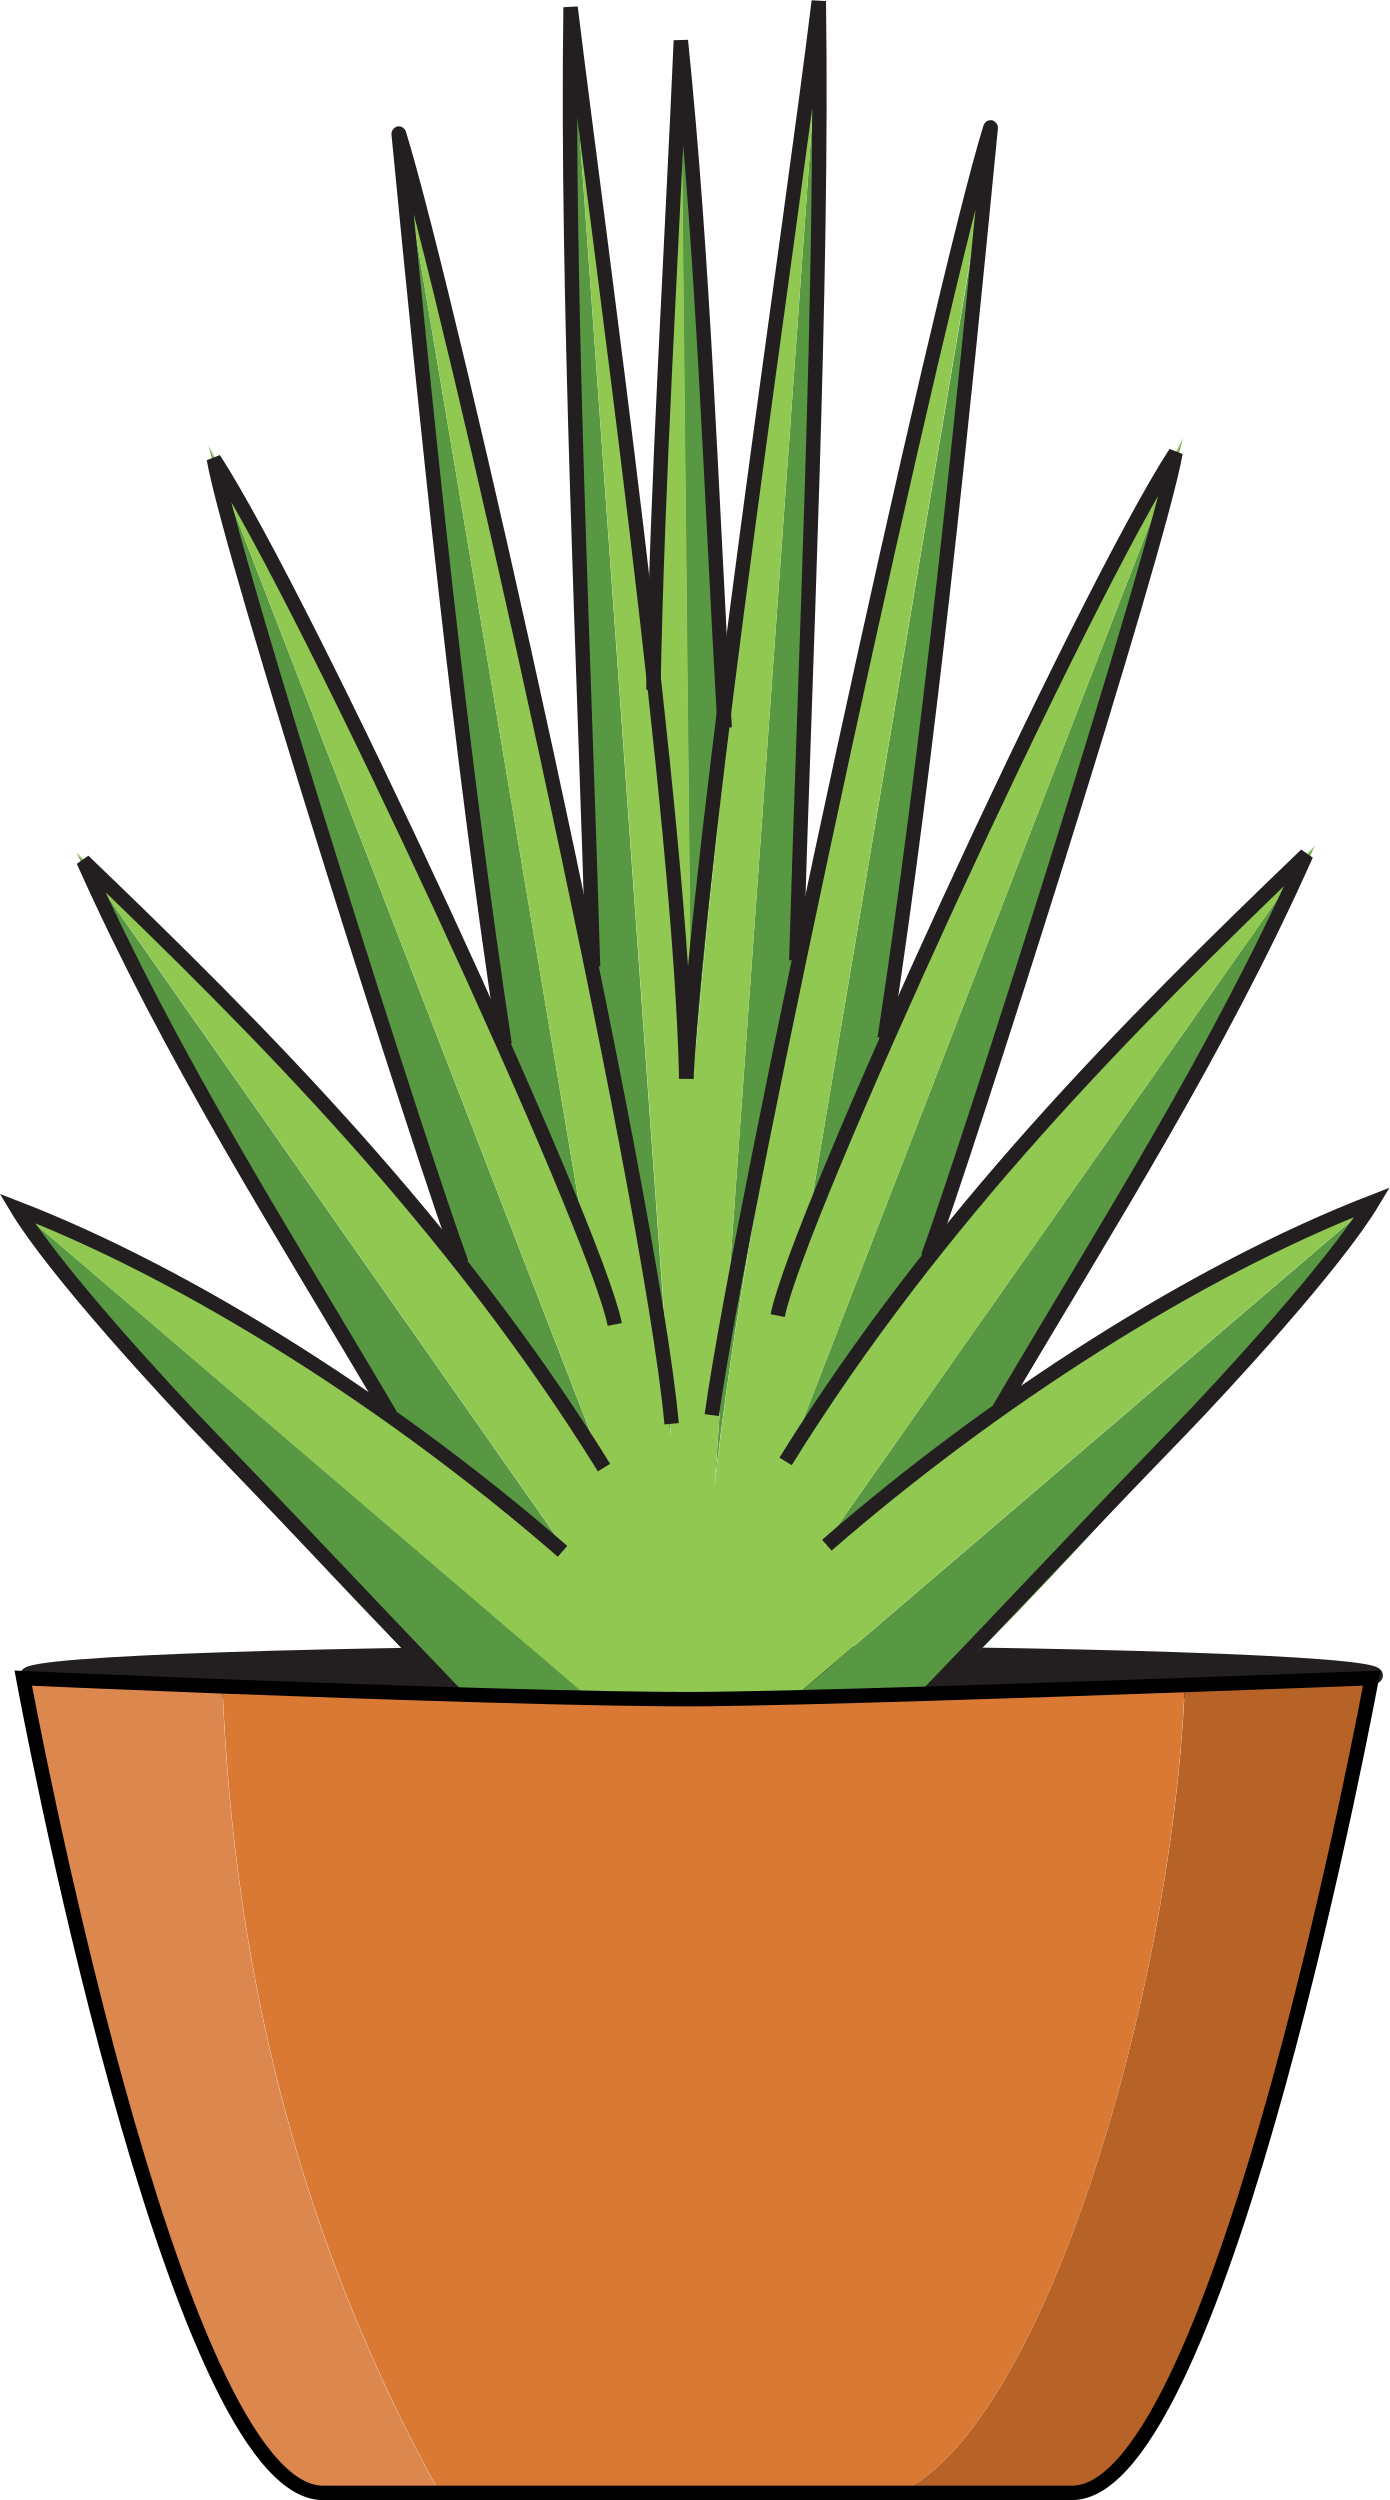
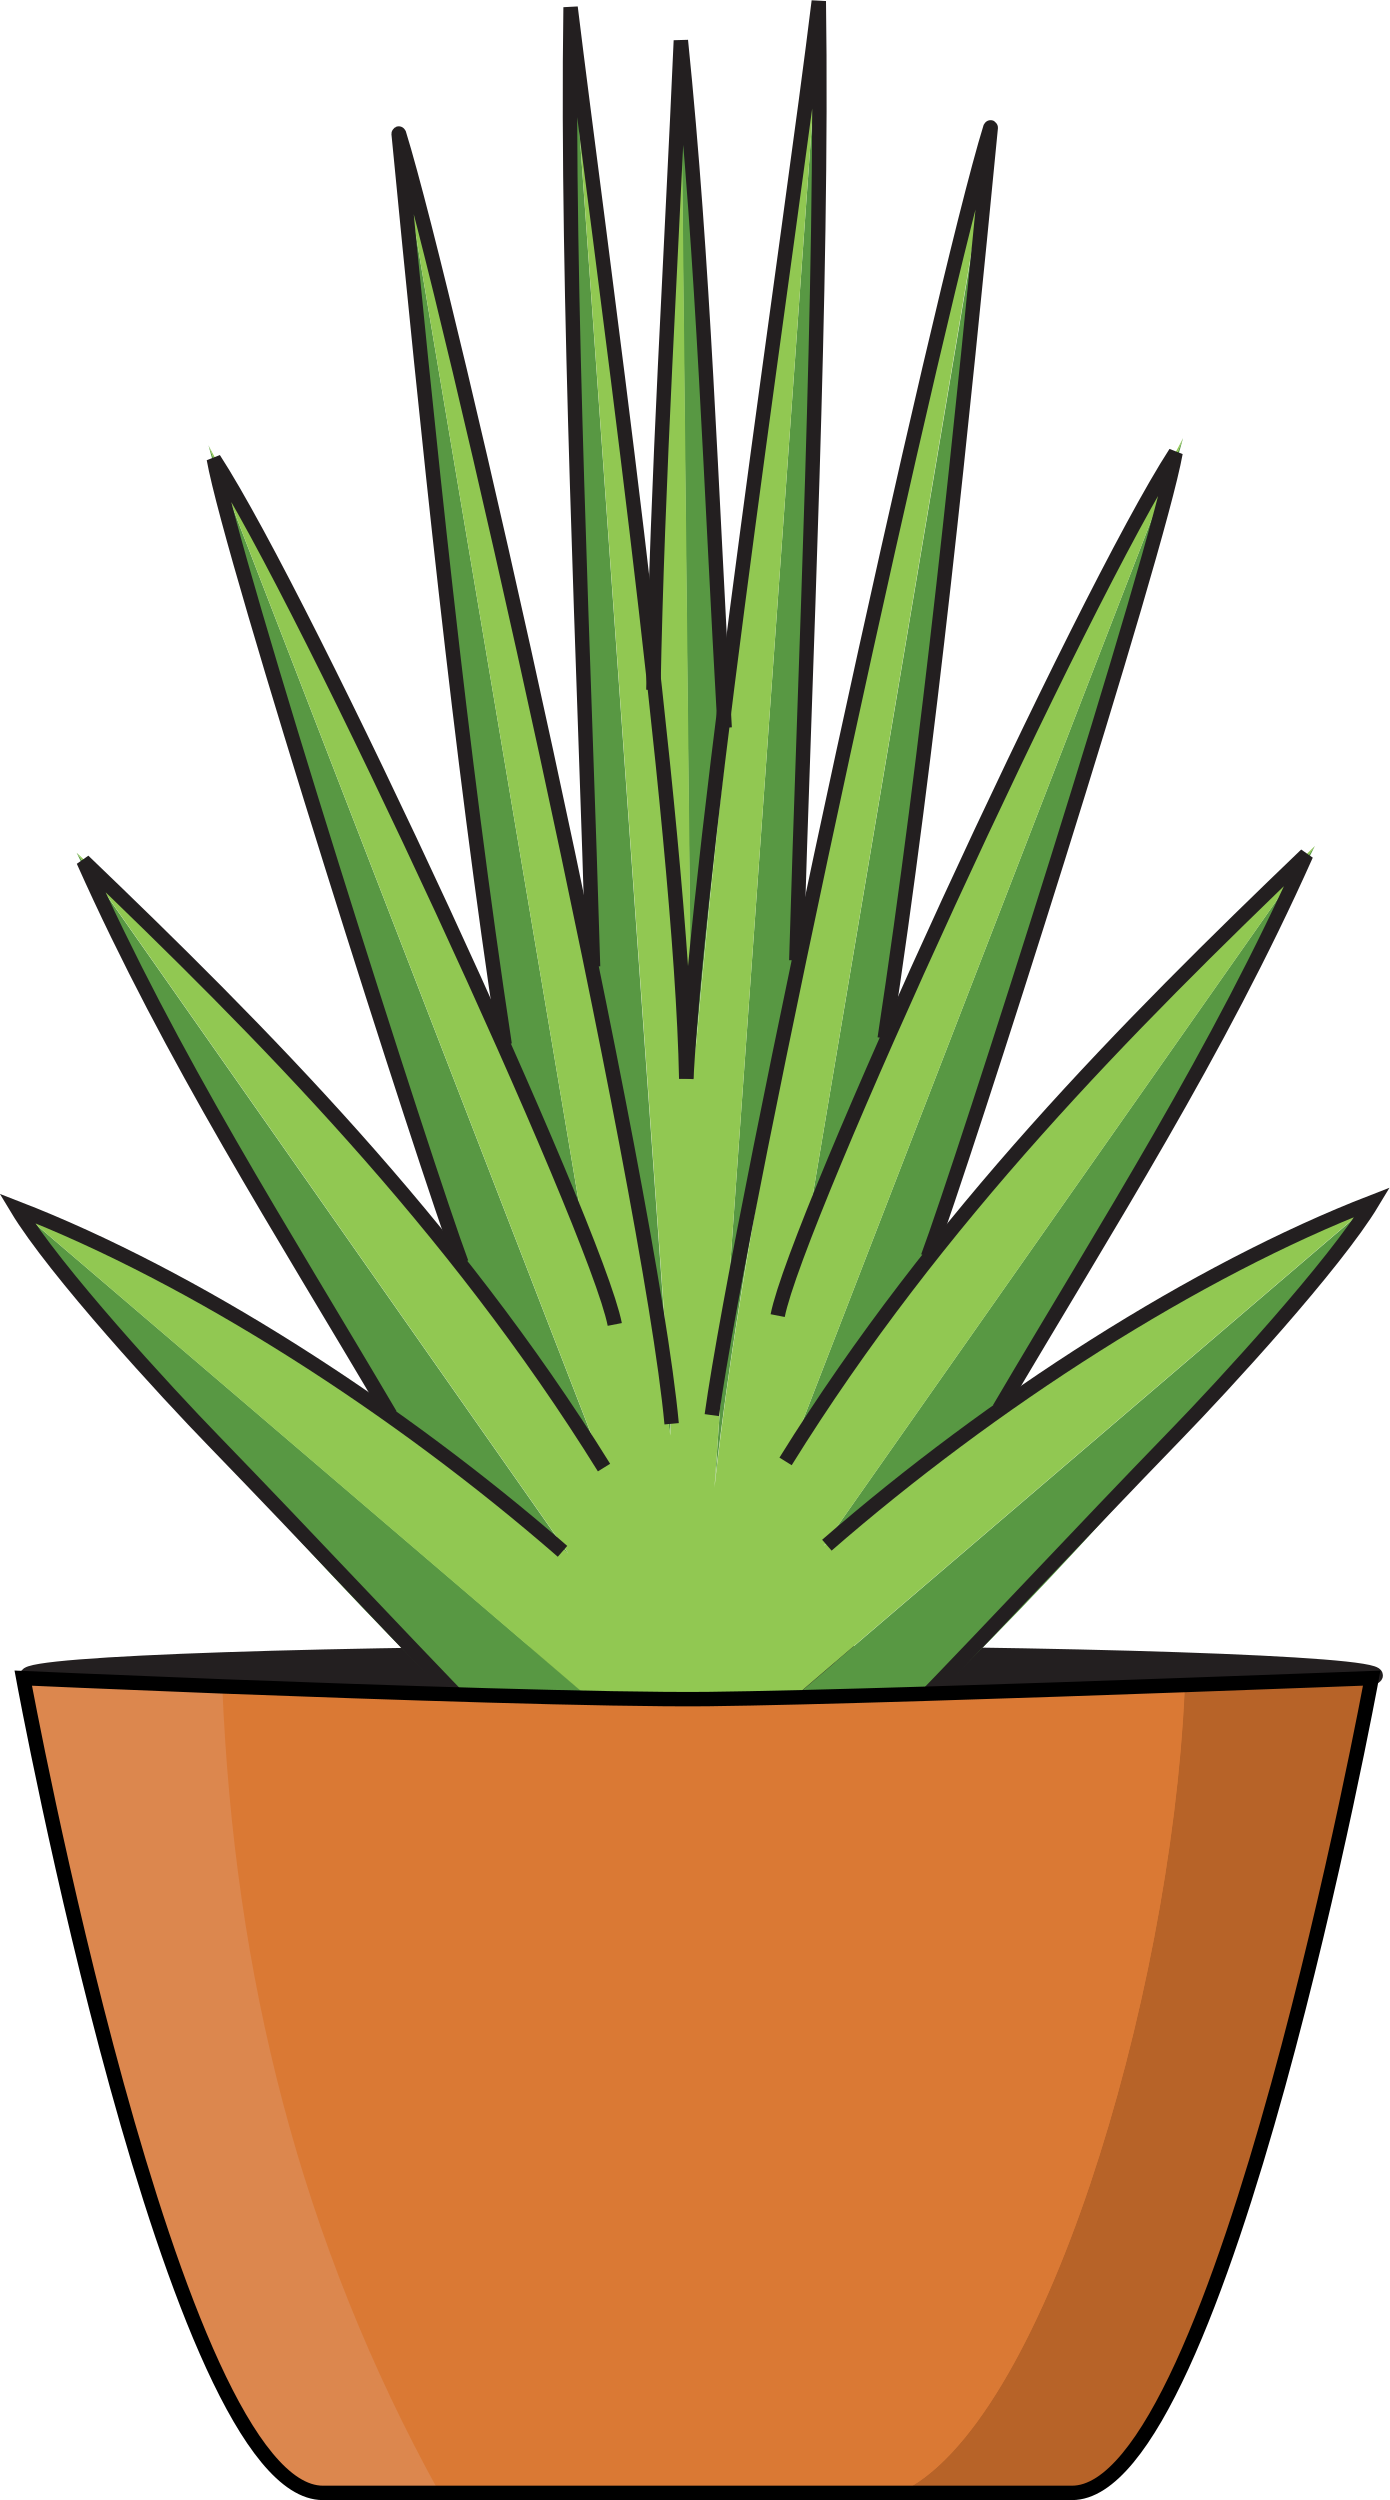
- <svg xmlns="http://www.w3.org/2000/svg" id="a" width="72.32" height="130.13" viewBox="0 0 72.32 130.13">
+ <svg xmlns="http://www.w3.org/2000/svg" id="Layer_1" width="72.32" height="130.13" viewBox="0 0 72.32 130.13">
  <defs>
-     <style>.b{fill:#231f20;stroke-linecap:round;}.b,.c{stroke:#231f20;}.b,.c,.d{stroke-width:.75px;}.c,.d{fill:none;}.d{stroke:#000;}.e{fill:#589843;}.e,.f,.g,.h,.i{stroke-width:0px;}.f{fill:#dc874e;}.g{fill:#da7934;}.h{fill:#b76328;}.i{fill:#91c852;}</style>
+     <style>.cls-1{fill:#231f20;stroke-linecap:round;}.cls-1,.cls-2{stroke:#231f20;}.cls-1,.cls-2,.cls-3{stroke-width:.75px;}.cls-2,.cls-3{fill:none;}.cls-3{stroke:#000;}.cls-4{fill:#589843;}.cls-4,.cls-5,.cls-6,.cls-7,.cls-8{stroke-width:0px;}.cls-5{fill:#dc874e;}.cls-6{fill:#da7934;}.cls-7{fill:#b76328;}.cls-8{fill:#91c852;}</style>
  </defs>
-   <ellipse class="b" cx="36.51" cy="87.21" rx="35.1" ry="1.18" />
-   <path class="e" d="m43.47,86.53l-6.37,5.46-.3.25-.59.51-.21.19-.38.32-.38.33c-.01-.13-.02-.26-.02-.4,0-.3,0-.6.04-.9l-6.22-5.33L.89,62.9c1.05,1.56,30.72,38.25,35.62,33.15,6.38,2.18,34.24-32.31,35.03-33.54l-28.08,24.02Z" />
-   <path class="e" d="m52.07,73.41c8.02-13.23,15.99-28.5,16.37-29.38l-25.57,36.43c2.73-2.48,5.93-4.88,9.2-7.06Z" />
-   <path class="e" d="m45.98,54.85c3.08-22.35,5.63-47.09,5.71-48.37v.06s-9.75,57.83-9.75,57.83c1.26-3.14,2.63-6.35,4.04-9.53Z" />
-   <path class="e" d="m41,75.98c.72-1.11,1.48-2.24,2.28-3.37,1.42-2.01,2.96-4.03,4.55-6.03,6.61-18.99,13.43-42.47,13.75-43.78l-17.57,45.41-3.01,7.77Z" />
-   <path class="e" d="m36.19,54.72c.44-4.93.96-10.04,1.51-15.07-.92-19.18-2.15-36.51-2.27-37.54,0,0,0,.01,0,.04l.52,50.08c.08.84.16,1.67.23,2.5Z" />
-   <path class="e" d="m37.18,77.43c.1-.92.21-1.88.34-2.87.31-2.4.69-4.98,1.13-7.7.75-4.65,1.68-9.67,2.69-14.74C42.46,28.24,42.76,1.31,42.72,0v.05s-4.24,59.19-4.24,59.19l-1,14.04-.29,4.15Z" />
-   <path class="e" d="m33.44,65.21c.57,3.37,1.06,6.57,1.44,9.51.02-.43.03-.85.04-1.3l-1.42-19.83L29.7.38c-.04,1.32.27,28.2,1.37,52.08.87,4.36,1.68,8.68,2.37,12.75Z" />
-   <path class="e" d="m30.49,64.73L20.75,6.91v-.04c.07,1.27,2.61,25.99,5.7,48.34,1.41,3.19,2.78,6.41,4.04,9.53Z" />
-   <path class="e" d="m29.58,80.87L4.01,44.41l-.02-.02c.42.96,8.38,16.21,16.38,29.41,3.26,2.18,6.48,4.57,9.2,7.07Z" />
-   <path class="e" d="m29.15,72.99c.81,1.14,1.57,2.27,2.29,3.39l-3.02-7.79L10.87,23.22l-.02-.05c.28,1.19,7.12,24.74,13.75,43.79,1.59,1.99,3.13,4.02,4.55,6.03Z" />
-   <path class="i" d="m52.07,73.41c-3.26,2.18-6.47,4.57-9.2,7.06l25.57-36.43s-11.23,10.77-20.61,22.55c-1.59,2-3.12,4.03-4.55,6.03-.8,1.13-1.57,2.26-2.28,3.37l3.01-7.77,17.57-45.41c-.23.43-8.43,15.89-15.6,32.05-1.41,3.18-2.78,6.39-4.04,9.53L51.67,6.55c-.35,1.38-6.06,24.07-10.32,45.58-1.01,5.08-1.94,10.09-2.69,14.74-.44,2.71-.83,5.3-1.13,7.7-.13.99-.24,1.95-.34,2.87l.29-4.15,1-14.04L42.72.05c-.15,1.05-2.81,19.67-5.01,39.6-.55,5.02-1.07,10.14-1.51,15.07-.07-.83-.15-1.66-.23-2.5l-.52-50.08c-.05.86-.85,14.94-1.43,31.71C31.93,15.83,29.7.38,29.7.38l3.81,53.21,1.42,19.83c-.01.45-.03.87-.04,1.3-.38-2.94-.87-6.14-1.44-9.51-.7-4.07-1.5-8.4-2.37-12.75C26.77,30.8,21.02,7.95,20.75,6.91l9.74,57.82c-1.26-3.12-2.63-6.33-4.04-9.53-7.04-15.86-15.07-31.04-15.58-31.98l17.55,45.36,3.02,7.79c-.71-1.12-1.48-2.24-2.29-3.39-1.42-2-2.96-4.03-4.55-6.03-9.13-11.48-20.03-22.01-20.59-22.55l25.57,36.46c-2.72-2.49-5.94-4.88-9.2-7.07C11.05,67.57,1.25,63.05.89,62.9l28.12,24.07,6.22,5.33c-.03.3-.04.6-.04.9,0,.14,0,.27.02.4l.38-.33.38-.32.21-.19.59-.51.3-.25,6.37-5.46,28.08-24.02s-9.97,4.56-19.47,10.9Z" />
-   <path class="c" d="m34.21,96.61c-3.28-1-6.17-3.95-8.97-6.84-5.49-5.67-8.66-9.13-14.15-14.8-2.38-2.45-8.25-8.82-10.21-12.08,9.19,3.56,19.81,10.38,28.4,17.86" />
-   <path class="c" d="m20.32,73.65c-5.67-9.64-11.36-18.49-15.98-28.84,9.27,8.9,19.21,18.87,27.1,31.58" />
-   <path class="c" d="m24.02,65.74c-1.78-4.74-11.96-36.62-12.89-41.85,4.83,7.45,19.9,40.07,20.87,45.05" />
-   <path class="c" d="m26.27,54.37c-2.32-15.27-4.02-31.95-5.52-47.4,0-.02.01-.03.02-.01,2.62,8.48,13.05,54.83,14.19,67.15" />
-   <path class="c" d="m35.72,56.15c-.25-13.19-4.6-44.08-6.02-55.77-.22,14.73.73,34.72,1.17,49.93" />
-   <path class="c" d="m38.11,96.29c3.28-1,6.17-3.95,8.97-6.84,5.49-5.67,8.66-9.13,14.15-14.8,2.38-2.45,8.25-8.82,10.21-12.08-9.19,3.56-19.81,10.38-28.4,17.86" />
-   <path class="c" d="m52.01,73.33c5.67-9.64,11.36-18.49,15.98-28.84-9.27,8.9-19.21,18.87-27.1,31.58" />
-   <path class="c" d="m48.3,65.42c1.78-4.74,11.96-36.62,12.89-41.85-4.83,7.45-19.74,39.93-20.71,44.91" />
-   <path class="c" d="m46.05,54.05c2.32-15.27,4.02-31.95,5.52-47.4,0-.02-.01-.03-.02-.01-2.62,8.48-12.98,56.06-14.5,67.02" />
-   <path class="c" d="m35.72,56.15c.76-13.24,5.48-44.4,6.9-56.09.22,14.73-.73,34.72-1.17,49.93" />
-   <path class="c" d="m34.01,35.91c.2-10.91.95-22.83,1.43-33.8,1.19,11.65,1.55,23.06,2.28,35.77" />
-   <path class="h" d="m71.4,87.35s-7.8,42.41-15.6,42.41h-9.01c7.46-3.33,14.13-25.66,14.87-41.67v-.38c5.55-.2,9.73-.36,9.73-.36Z" />
-   <path class="g" d="m61.65,87.71v.38c-.73,16.01-7.39,38.34-14.86,41.67h-23.9c-7.27-13.16-10.69-26.96-11.31-41.98,8.51.32,19.98.71,25.24.66,5.31-.06,16.59-.43,24.83-.73Z" />
-   <path class="f" d="m22.89,129.76h-6.09c-7.8,0-15.6-42.41-15.6-42.41,0,0,4.47.2,10.37.43.62,15.02,4.04,28.83,11.31,41.98Z" />
-   <path class="d" d="m61.65,87.71c5.56-.2,9.75-.36,9.75-.36,0,0-7.8,42.41-15.6,42.41H16.81c-7.8,0-15.6-42.41-15.6-42.41,0,0,4.47.2,10.37.43,8.51.32,19.98.71,25.24.66,5.31-.06,16.59-.43,24.83-.73Z" />
+   <ellipse class="cls-1" cx="36.51" cy="87.21" rx="35.1" ry="1.18" />
+   <path class="cls-4" d="M43.47,86.53l-6.37,5.46-.3.25-.59.51-.21.19-.38.32-.38.33c-.01-.13-.02-.26-.02-.4,0-.3,0-.6.04-.9l-6.22-5.33L.89,62.9c1.05,1.56,30.72,38.25,35.62,33.15,6.38,2.18,34.24-32.31,35.03-33.54l-28.08,24.02Z" />
+   <path class="cls-4" d="M52.07,73.41c8.02-13.23,15.99-28.5,16.37-29.38l-25.57,36.43c2.73-2.48,5.93-4.88,9.2-7.06Z" />
+   <path class="cls-4" d="M45.98,54.85c3.08-22.35,5.63-47.09,5.71-48.37v.06s-9.75,57.83-9.75,57.83c1.26-3.14,2.63-6.35,4.04-9.53Z" />
+   <path class="cls-4" d="M41,75.98c.72-1.11,1.48-2.24,2.28-3.37,1.42-2.01,2.96-4.03,4.55-6.03,6.61-18.99,13.43-42.47,13.75-43.78l-17.57,45.41-3.01,7.77Z" />
+   <path class="cls-4" d="M36.19,54.72c.44-4.93.96-10.04,1.51-15.07-.92-19.18-2.15-36.51-2.27-37.54,0,0,0,.01,0,.04l.52,50.08c.08.84.16,1.67.23,2.5Z" />
+   <path class="cls-4" d="M37.18,77.43c.1-.92.21-1.88.34-2.87.31-2.4.69-4.98,1.13-7.7.75-4.65,1.68-9.67,2.69-14.74C42.46,28.24,42.76,1.31,42.72,0v.05s-4.24,59.19-4.24,59.19l-1,14.04-.29,4.15Z" />
+   <path class="cls-4" d="M33.44,65.21c.57,3.37,1.06,6.57,1.44,9.51.02-.43.03-.85.04-1.3l-1.42-19.83L29.7.38c-.04,1.32.27,28.2,1.37,52.08.87,4.36,1.68,8.68,2.37,12.75Z" />
+   <path class="cls-4" d="M30.49,64.73L20.75,6.91v-.04c.07,1.27,2.61,25.99,5.7,48.34,1.41,3.19,2.78,6.41,4.04,9.53Z" />
+   <path class="cls-4" d="M29.58,80.87L4.01,44.41l-.02-.02c.42.96,8.38,16.21,16.38,29.41,3.26,2.18,6.48,4.57,9.2,7.07Z" />
+   <path class="cls-4" d="M29.15,72.99c.81,1.14,1.57,2.27,2.29,3.39l-3.02-7.79L10.87,23.22l-.02-.05c.28,1.19,7.12,24.74,13.75,43.79,1.59,1.99,3.13,4.02,4.55,6.03Z" />
+   <path class="cls-8" d="M52.07,73.41c-3.26,2.18-6.47,4.57-9.2,7.06l25.57-36.43s-11.23,10.77-20.61,22.55c-1.59,2-3.12,4.03-4.55,6.03-.8,1.13-1.57,2.26-2.28,3.37l3.01-7.77,17.57-45.41c-.23.43-8.43,15.89-15.6,32.05-1.41,3.18-2.78,6.39-4.04,9.53L51.67,6.55c-.35,1.38-6.06,24.07-10.32,45.58-1.01,5.08-1.94,10.09-2.69,14.74-.44,2.71-.83,5.3-1.13,7.7-.13.99-.24,1.95-.34,2.87l.29-4.15,1-14.04L42.72.05c-.15,1.05-2.81,19.67-5.01,39.6-.55,5.02-1.07,10.14-1.51,15.07-.07-.83-.15-1.66-.23-2.5l-.52-50.08c-.05.86-.85,14.94-1.43,31.71C31.93,15.83,29.7.38,29.7.38l3.81,53.21,1.42,19.83c-.01.45-.03.87-.04,1.3-.38-2.94-.87-6.14-1.44-9.51-.7-4.07-1.5-8.4-2.37-12.75C26.77,30.8,21.02,7.95,20.75,6.91l9.74,57.82c-1.26-3.12-2.63-6.33-4.04-9.53-7.04-15.86-15.07-31.04-15.58-31.98l17.55,45.36,3.02,7.79c-.71-1.12-1.48-2.24-2.29-3.39-1.42-2-2.96-4.03-4.55-6.03-9.13-11.48-20.03-22.01-20.59-22.55l25.57,36.46c-2.72-2.49-5.94-4.88-9.2-7.07C11.05,67.57,1.25,63.05.89,62.9l28.12,24.07,6.22,5.33c-.03.3-.04.6-.04.9,0,.14,0,.27.02.4l.38-.33.38-.32.21-.19.59-.51.3-.25,6.37-5.46,28.08-24.02s-9.97,4.56-19.47,10.9Z" />
+   <path class="cls-2" d="M34.21,96.61c-3.28-1-6.17-3.95-8.97-6.84-5.49-5.67-8.66-9.13-14.15-14.8-2.38-2.45-8.25-8.82-10.21-12.08,9.19,3.56,19.81,10.38,28.4,17.86" />
+   <path class="cls-2" d="M20.32,73.65c-5.67-9.64-11.36-18.49-15.98-28.84,9.27,8.9,19.21,18.87,27.1,31.58" />
+   <path class="cls-2" d="M24.02,65.74c-1.78-4.74-11.96-36.62-12.89-41.85,4.83,7.45,19.9,40.07,20.87,45.05" />
+   <path class="cls-2" d="M26.27,54.37c-2.32-15.27-4.02-31.95-5.52-47.4,0-.02.01-.03.02-.01,2.62,8.48,13.05,54.83,14.19,67.15" />
+   <path class="cls-2" d="M35.72,56.15c-.25-13.19-4.6-44.08-6.02-55.77-.22,14.73.73,34.72,1.17,49.93" />
+   <path class="cls-2" d="M38.11,96.29c3.28-1,6.17-3.95,8.97-6.84,5.49-5.67,8.66-9.13,14.15-14.8,2.38-2.45,8.25-8.82,10.21-12.08-9.19,3.56-19.81,10.38-28.4,17.86" />
+   <path class="cls-2" d="M52.01,73.33c5.67-9.64,11.36-18.49,15.98-28.84-9.27,8.9-19.21,18.87-27.1,31.58" />
+   <path class="cls-2" d="M48.3,65.42c1.78-4.74,11.96-36.62,12.89-41.85-4.83,7.45-19.74,39.93-20.71,44.91" />
+   <path class="cls-2" d="M46.05,54.05c2.32-15.27,4.02-31.95,5.52-47.4,0-.02-.01-.03-.02-.01-2.62,8.48-12.98,56.06-14.5,67.02" />
+   <path class="cls-2" d="M35.72,56.15c.76-13.24,5.48-44.4,6.9-56.09.22,14.73-.73,34.72-1.17,49.93" />
+   <path class="cls-2" d="M34.01,35.91c.2-10.91.95-22.83,1.43-33.8,1.19,11.65,1.55,23.06,2.28,35.77" />
+   <path class="cls-6" d="M61.65,87.66c-8.24.29-19.52.67-24.83.73-5.26.05-16.73-.34-25.24-.66-5.9-.23-10.37-.43-10.37-.43,0,0,7.8,42.41,15.6,42.41h39c7.8,0,15.6-42.41,15.6-42.41,0,0-4.18.16-9.75.36Z" />
+   <path class="cls-7" d="M71.4,87.35s-7.8,42.41-15.6,42.41h-9.01c7.46-3.33,14.13-25.66,14.87-41.67v-.38c5.55-.2,9.73-.36,9.73-.36Z" />
+   <path class="cls-6" d="M61.65,87.71v.38c-.73,16.01-7.39,38.34-14.86,41.67h-23.9c-7.27-13.16-10.69-26.96-11.31-41.98,8.51.32,19.98.71,25.24.66,5.31-.06,16.59-.43,24.83-.73Z" />
+   <path class="cls-5" d="M22.89,129.76h-6.09c-7.8,0-15.6-42.41-15.6-42.41,0,0,4.47.2,10.37.43.62,15.02,4.04,28.83,11.31,41.98Z" />
+   <path class="cls-3" d="M61.65,87.71c5.56-.2,9.75-.36,9.75-.36,0,0-7.8,42.41-15.6,42.41H16.81c-7.8,0-15.6-42.41-15.6-42.41,0,0,4.47.2,10.37.43,8.51.32,19.98.71,25.24.66,5.31-.06,16.59-.43,24.83-.73Z" />
</svg>
